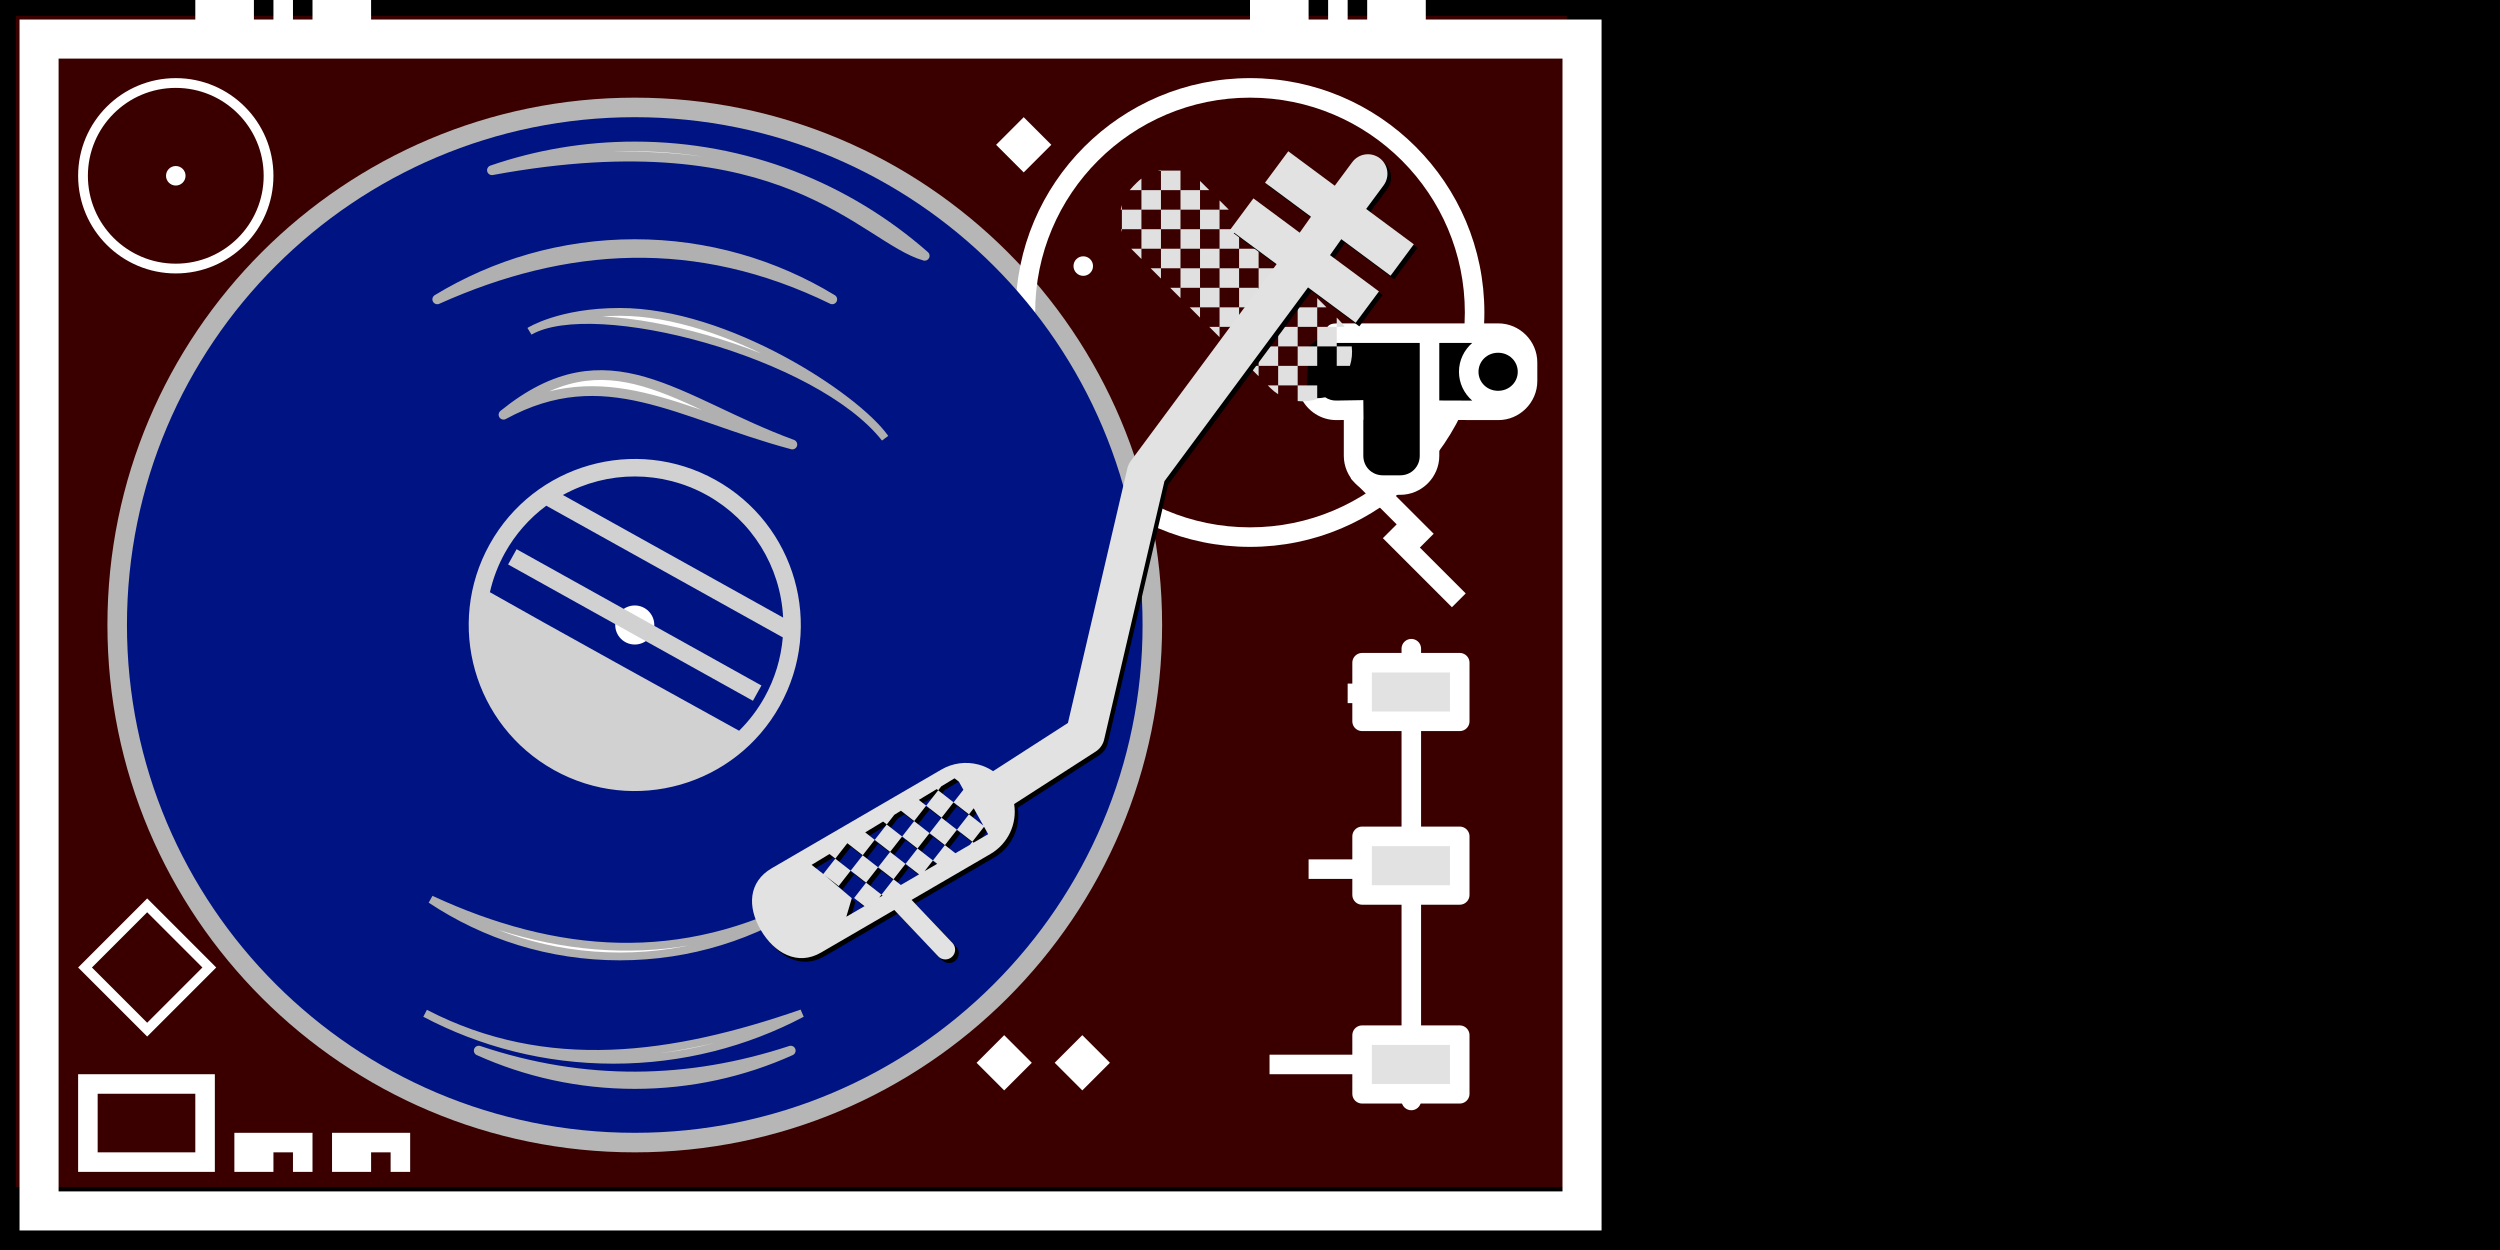
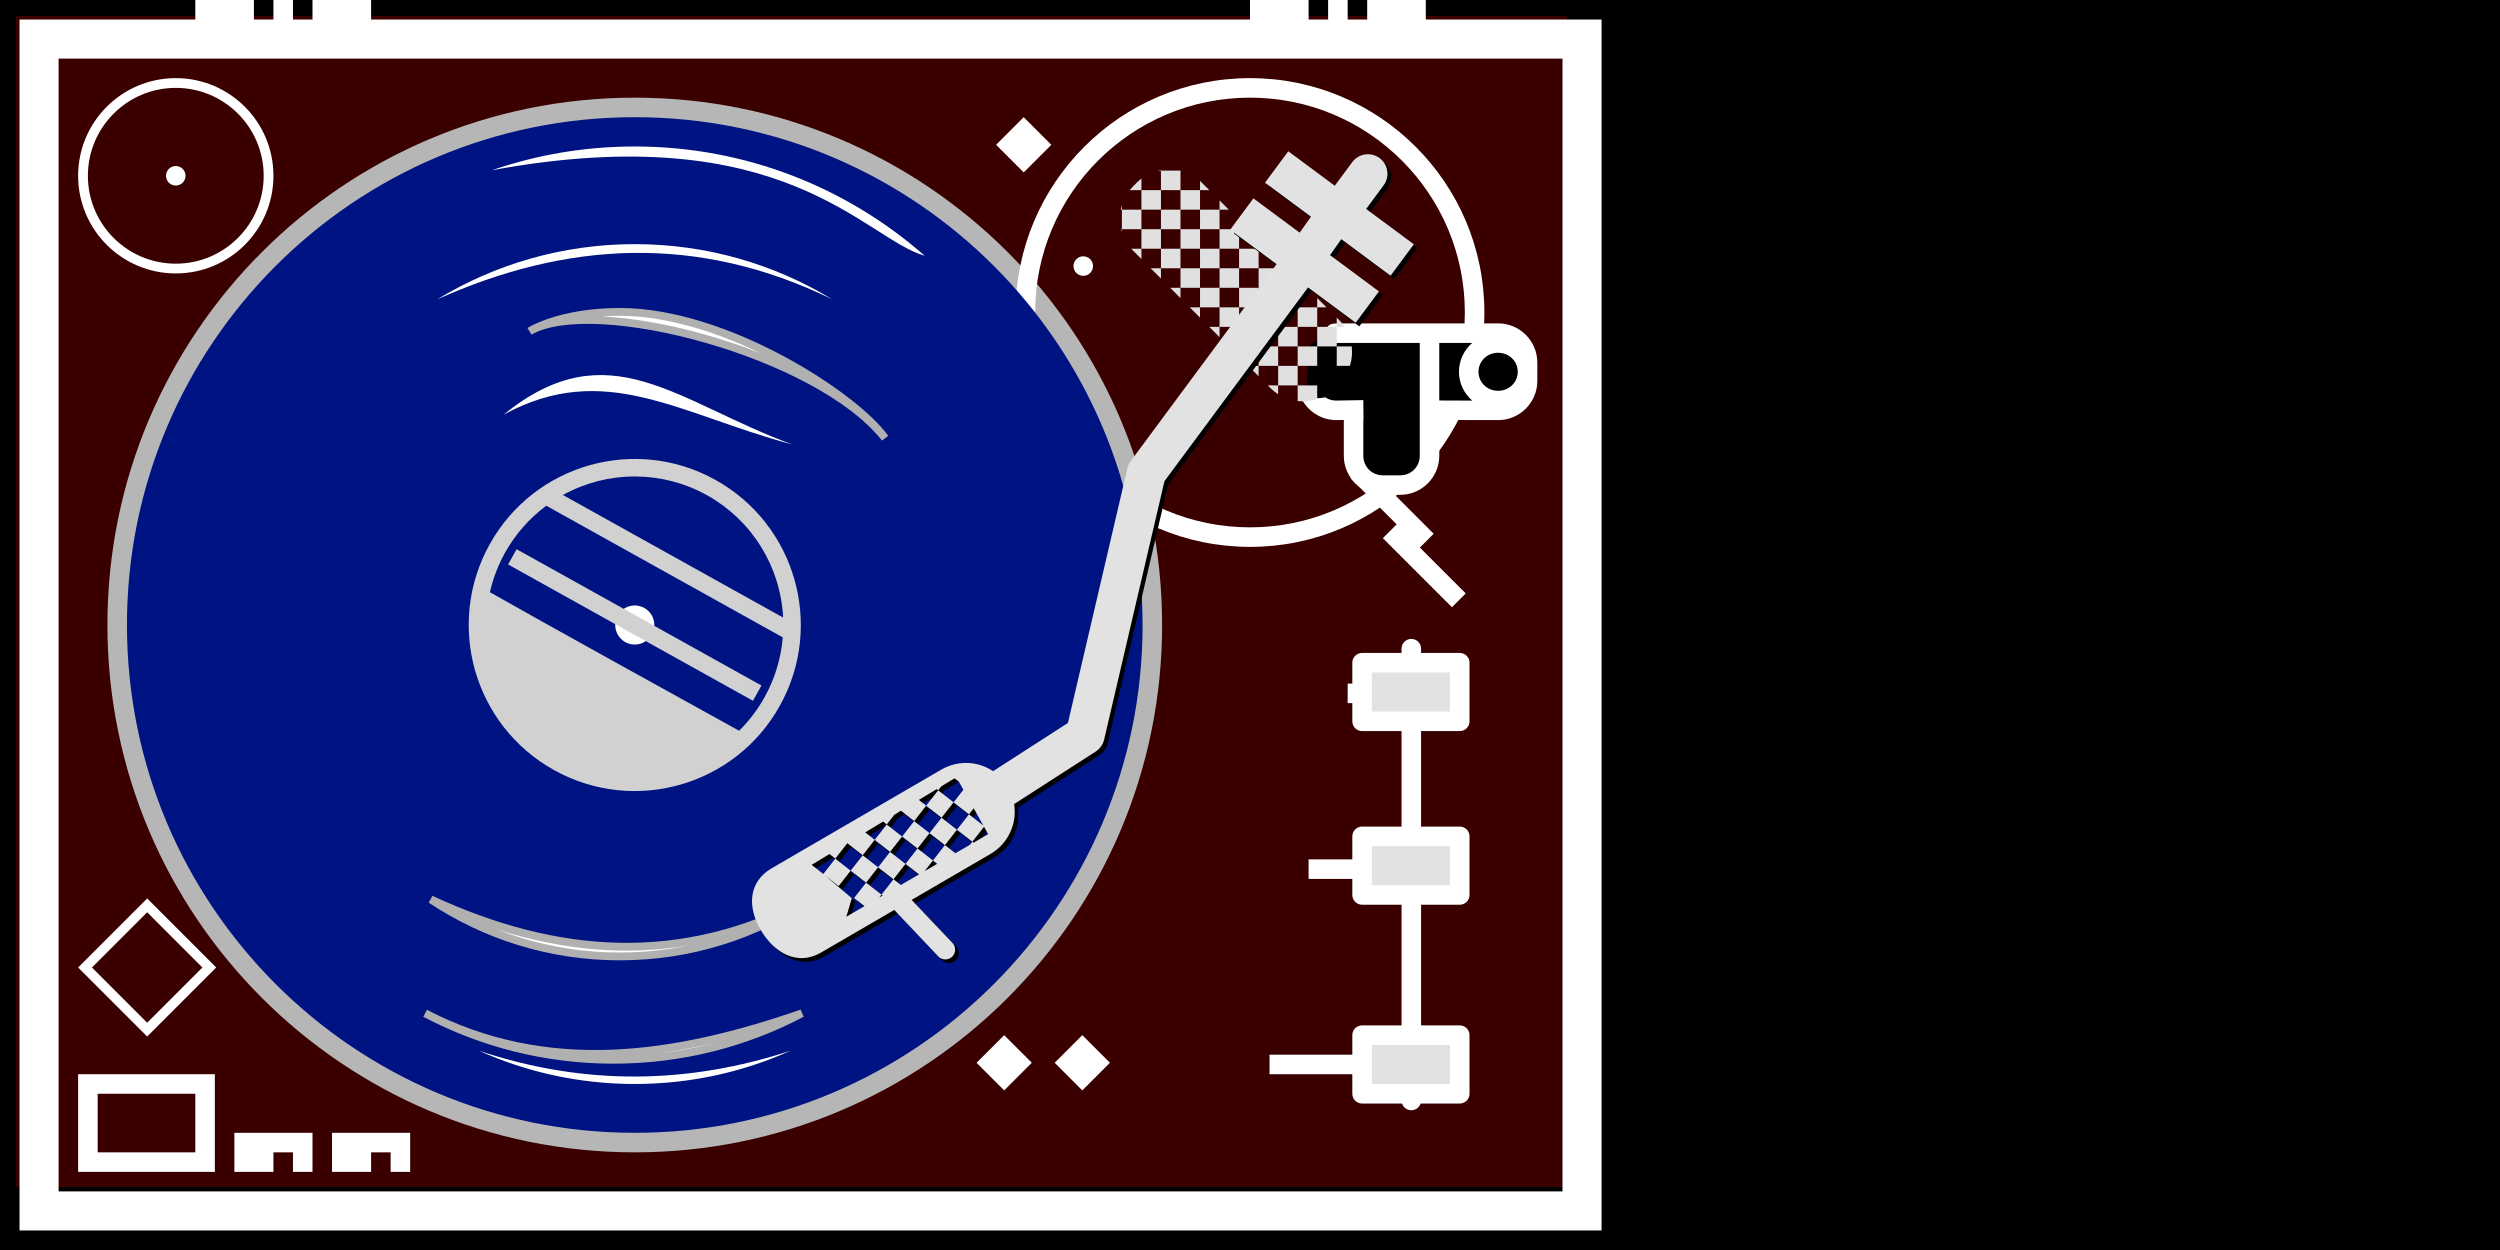
<svg xmlns="http://www.w3.org/2000/svg" version="1.1" id="svg1" width="128" height="64" viewBox="0 0 128 64" xml:space="preserve">
  <defs id="defs1" />
  <rect style="fill:#000000;fill-opacity:1;stroke-linecap:square" id="rect1" width="128" height="64" x="0" y="0" />
  <rect style="fill:#3a0000;fill-opacity:1;stroke-linecap:square" id="rect3" width="79.41" height="59.963" x="0.81" y="0.81" />
  <path id="rect2" style="fill:#ffffff;fill-opacity:1;stroke-linecap:round;stroke-linejoin:round;stroke-miterlimit:0" d="M 10,0 V 1 H 1 V 63 H 82 V 1 H 73 V 0 H 70 V 1 H 69 V 0 H 68 V 1 H 67 V 0 H 64 V 1 H 19 V 0 H 16 V 1 H 15 V 0 H 14 V 1 H 13 V 0 Z M 3,3 H 80 V 61 H 3 Z" />
  <path id="path10" style="fill:#ffffff;fill-opacity:1;stroke-linecap:round;stroke-linejoin:round;stroke-miterlimit:0" d="M 9,4 A 5,5 0 0 0 4,9 5,5 0 0 0 9,14 5,5 0 0 0 14,9 5,5 0 0 0 9,4 Z M 9,4.5 A 4.5,4.5 0 0 1 13.5,9 4.5,4.5 0 0 1 9,13.5 4.5,4.5 0 0 1 4.5,9 4.5,4.5 0 0 1 9,4.5 Z m 0,4 A 0.5,0.5 0 0 0 8.5,9 0.5,0.5 0 0 0 9,9.5 0.5,0.5 0 0 0 9.5,9 0.5,0.5 0 0 0 9,8.5 Z" />
  <path id="rect11" style="fill:#ffffff;fill-opacity:1;stroke-linecap:round;stroke-linejoin:round;stroke-miterlimit:0" d="m 4,55 v 5 h 7 v -5 z m 1,1 h 5 v 3 H 5 Z m 7,2 v 2 h 2 v -1 h 1 v 1 h 1 v -2 z m 5,0 v 2 h 2 v -1 h 1 v 1 h 1 v -2 z" />
  <path id="rect13" style="fill:#ffffff;fill-opacity:1;stroke-linecap:round;stroke-linejoin:round;stroke-miterlimit:0" d="m 69,35 v 1 h 1 v -1 z m -2,9 v 1 h 3 v -1 z m -2,10 v 1 h 5 v -1 z" />
  <rect style="fill:#ffffff;fill-opacity:1;stroke-width:1;stroke-linecap:round;stroke-linejoin:round;stroke-miterlimit:0" id="rect14" width="2" height="2" x="-3.116" y="73.832" transform="matrix(0.7070534,-0.7071602,0.7070534,0.7071602,0,0)" />
  <path id="rect15" style="fill:#ffffff;fill-opacity:1;stroke-linecap:round;stroke-linejoin:round;stroke-miterlimit:0" d="M 4,49.536 7.536,53.071 11.071,49.536 7.536,46 Z m 0.707,0 2.828,-2.828 2.828,2.828 -2.828,2.828 z" />
  <rect style="fill:#ffffff;fill-opacity:1;stroke-width:1;stroke-linecap:round;stroke-linejoin:round;stroke-miterlimit:0" id="rect16" width="2" height="2" x="-0.287" y="76.66" transform="matrix(0.7070534,-0.7071602,0.7070534,0.7071602,0,0)" />
  <rect style="fill:#ffffff;fill-opacity:1;stroke-width:1;stroke-linecap:round;stroke-linejoin:round;stroke-miterlimit:0" id="rect17" width="2" height="2" x="30.823" y="41.307" transform="matrix(0.7070534,-0.7071602,0.7070534,0.7071602,0,0)" />
  <circle style="fill:#b6b6b6;fill-opacity:1;stroke-linecap:round;stroke-linejoin:round;stroke-miterlimit:0" id="path19" cx="32.5" cy="32" r="27" />
  <path id="path20" style="fill:#ffffff;fill-opacity:1;stroke-linecap:round;stroke-linejoin:round;stroke-miterlimit:0" d="M 64,4 A 12,12 0 0 0 52,16 12,12 0 0 0 64,28 12,12 0 0 0 76,16 12,12 0 0 0 64,4 Z m 0,1 A 11,11 0 0 1 75,16 11,11 0 0 1 64,27 11,11 0 0 1 53,16 11,11 0 0 1 64,5 Z" />
  <circle style="fill:#001382;fill-opacity:1;stroke-linecap:round;stroke-linejoin:round;stroke-miterlimit:0" id="circle20" cx="32.5" cy="32" r="26" />
  <circle style="fill:#ffffff;fill-opacity:1;stroke-linecap:round;stroke-linejoin:round;stroke-miterlimit:0" id="path21" cx="32.5" cy="32" r="1" />
  <path id="animate-rotate-time-01" style="fill:#d1d1d1;fill-opacity:1;stroke-linecap:round;stroke-linejoin:round;stroke-miterlimit:0" transform="rotate({{seconds-angle}} 33.215 31.962)" d="M 36.635,24.573 A 8.5,8.5 0 0 0 25.073,27.865 8.5,8.5 0 0 0 28.365,39.427 8.5,8.5 0 0 0 39.927,36.135 8.5,8.5 0 0 0 36.635,24.573 Z m -0.435,0.782 a 7.605,7.605 0 0 1 3.896,6.265 L 28.821,25.344 a 7.605,7.605 0 0 1 7.378,0.011 z m -8.232,0.537 12.111,6.743 a 7.605,7.605 0 0 1 -0.934,3.064 7.605,7.605 0 0 1 -1.303,1.715 C 35.466,36.103 27.667,31.794 25.083,30.321 a 7.605,7.605 0 0 1 0.773,-2.02 7.605,7.605 0 0 1 2.113,-2.408 z m -1.518,2.227 -0.435,0.782 12.535,6.979 0.435,-0.782 z" />
  <g id="g28">
    <path id="path24" style="fill:#ffffff;fill-opacity:1;stroke-linecap:round;stroke-linejoin:round;stroke-miterlimit:0" d="m 73.404,27.328 -0.707,0.707 2.348,2.348 -0.707,0.707 -3.536,-3.536 0.707,-0.707 -2.348,-2.348 0.707,-0.707 z" />
    <path style="fill:#000000;fill-opacity:1;stroke:none;stroke-linecap:round;stroke-linejoin:round;stroke-miterlimit:0;stroke-opacity:1" d="m 66.901,19.752 0.121,-2.048 0.743,-0.531 8.829,0.137 1.047,0.546 0.41,0.667 -0.076,1.183 -0.834,0.834 -3.853,0.41 -0.091,2.549 -0.258,0.759 -0.956,0.592 -1.76,-0.137 -0.819,-1.032 v -2.306 l -0.015,-0.455 h -1.578 z" id="path28" />
    <path id="rect25" style="baseline-shift:baseline;display:inline;overflow:visible;opacity:1;vector-effect:none;fill:#ffffff;stroke-linecap:round;stroke-linejoin:round;stroke-miterlimit:0;enable-background:accumulate;stop-color:#000000;stop-opacity:1;fill-opacity:1" d="m 68.42,16.559 c -0.914,0 -0.366,1 0,1 h 4.271 v 5.777 c 0,0.563 -0.437,1 -1,1 h -0.889 c -0.563,0 -1,-0.437 -1,-1 v -1.85 h 0.01 l -0.01,-1 -1.383,0.023 c -0.213,0.004 -0.408,-0.059 -0.568,-0.168 -0.133,0.03 -0.273,0.047 -0.418,0.047 H 66.625 c 0.327,0.662 1.01,1.121 1.795,1.121 l 0.383,-0.006 v 1.832 c 0,1.099 0.901,2 2,2 h 0.889 c 1.099,0 2,-0.901 2,-2 v -1.832 l 3.018,0.006 c 1.099,0.002 2,-0.901 2,-2 v -0.475 -0.477 c 0,-1.099 -0.901,-2 -2,-2 z m 5.271,1 h 1.686 c -0.414,0.362 -0.678,0.889 -0.678,1.477 0,0.587 0.264,1.113 0.678,1.475 l -1.686,-0.006 z m 3.012,0.502 c 0.567,0 1.006,0.437 1.006,0.975 0,0.538 -0.439,0.973 -1.006,0.973 -0.567,0 -1.004,-0.435 -1.004,-0.973 0,-0.538 0.437,-0.975 1.004,-0.975 z" />
  </g>
  <path id="rect26" style="baseline-shift:baseline;display:inline;overflow:visible;opacity:1;vector-effect:none;fill:#e0e0e0;stroke-linecap:round;stroke-linejoin:round;stroke-miterlimit:0;enable-background:accumulate;stop-color:#000000;stop-opacity:1;fill-opacity:1" d="m 59.441,8.699 c -0.055,0.01 -0.11,0.021 -0.164,0.035 h 0.164 z m 0,0.035 v 1 h 1 v -1 z m 1,0 h 0.016 c -0.005,-0.001 -0.01,-0.003 -0.016,-0.004 z m 0,1 v 1 h 1 V 9.734 Z m 1,0 h 0.473 L 61.521,9.342 c -0.026,-0.026 -0.053,-0.051 -0.08,-0.076 z m 0,1 v 1 h 1 v -1 z m 1,0 h 0.473 l -0.473,-0.473 z m 0,1 v 1 h 1 v -1 z m 1,0 h 0.473 l -0.473,-0.473 z m 0,1 v 1 h 1 v -1 z m 1,0 h 0.473 l -0.473,-0.473 z m 0,1 v 1 h 1 v -1 z m 1,0 h 0.473 l -0.473,-0.473 z m 0,1 v 1 h 1 v -1 z m 1,0 h 0.473 l -0.473,-0.473 z m 0,1 v 1 h 1 v -1 z m 1,0 h 0.473 l -0.473,-0.473 z m 0,1 v 1 h 1 v -1 z m 1,0 h 0.404 c -0.086,-0.131 -0.186,-0.254 -0.301,-0.369 l -0.104,-0.104 z m 0,1 v 1 h 0.674 c 0.103,-0.323 0.134,-0.665 0.094,-1 z m -1,0 h -1 v 1 h 1 z m 0,1 C 0,0 0,0 67.441,18.734 Z m 0,1 h -1 v 0.801 c 0.335,0.036 0.677,5.4e-5 1,-0.107 z m -1,0 v -1 h -1 v 1 z m -1,0 h -0.529 l 0.131,0.131 c 0.123,0.123 0.257,0.231 0.398,0.32 z m 0,-1 v -1 h -1 v 1 z m -1,0 h -0.529 l 0.529,0.529 z m 0,-1 v -1 h -1 v 1 z m -1,0 h -0.529 l 0.529,0.529 z m 0,-1 v -1 h -1 v 1 z m -1,0 h -0.529 l 0.529,0.529 z m 0,-1 v -1 h -1 v 1 z m -1,0 h -0.529 l 0.529,0.529 z m 0,-1 v -1 h -1 v 1 z m -1,0 h -0.529 l 0.529,0.529 z m 0,-1 v -1 h -1 v 1 z m -1,0 h -0.529 l 0.529,0.529 z m 0,-1 v -1 h -1 v 1 z m -1,0 h -0.523 c 0.033,0.037 0.068,0.074 0.104,0.109 l 0.42,0.42 z m 0,-1 v -1 h -1 v 1 z m -1,0 h -0.039 c 0.012,0.049 0.024,0.097 0.039,0.145 z m 0,-1 V 10.498 c -0.024,0.078 -0.045,0.156 -0.061,0.236 z m 1,0 h 1 V 9.734 h -1 z m 0,-1 V 9.143 c -0.079,0.061 -0.156,0.127 -0.229,0.199 l -0.193,0.193 c -0.064,0.064 -0.123,0.13 -0.178,0.199 z m 1,1 v 1 h 1 v -1 z m 1,1 v 1 h 1 v -1 z m 1,1 v 1 h 1 v -1 z m 1,1 v 1 h 1 v -1 z m 1,1 v 1 h 1 v -1 z m 1,1 v 1 h 1 v -1 z m 1,1 v 1 h 1 v -1 z" />
  <circle style="fill:#ffffff;fill-opacity:1;stroke:none;stroke-linecap:round;stroke-linejoin:round;stroke-miterlimit:0;stroke-opacity:1" id="path29" cx="55.463" cy="13.623" r="0.5" />
  <circle style="fill:#ffffff;fill-opacity:1;stroke:none;stroke-linecap:round;stroke-linejoin:round;stroke-miterlimit:0;stroke-opacity:1" id="circle29" cx="64.565" cy="15.565" r="0.5" />
  <path id="blink-01" style="fill:#ffffff;stroke:#b0b0b0;stroke-opacity:1;stroke-width:0.4;stroke-dasharray:none" d="m 31.735,15.969 c -3.074,0 -4.623,0.991 -4.623,0.991 3.288,-1.903 14.791,1.136 18.203,5.473 C 43.818,20.316 37.212,15.969 31.735,15.969 Z m -9.676,30.08 c 2.772,1.844 6.099,2.92 9.676,2.92 3.577,0 6.905,-1.076 9.678,-2.92 -6.514,3.493 -12.955,2.962 -19.354,0 z m -0.293,5.832 c 2.873,1.517 6.157,2.379 9.645,2.379 3.487,0 6.774,-0.862 9.646,-2.379 -6.573,2.28 -13.062,3.225 -19.291,0 z" />
  <g id="progress-arc" transform="rotate({{progress-arc}}, 64.79565,15.56821)">
    <path id="path760" style="fill:#000000;fill-opacity:1;stroke:none;stroke-linecap:round;stroke-linejoin:round;stroke-miterlimit:0;stroke-opacity:1" d="M 70.819,8.279 C 70.376,7.951 69.75,8.044 69.421,8.486 l -0.896,1.208 -2.38,-1.764 -1.191,1.608 2.353,1.743 -0.578,0.817 -2.37,-1.756 -1.19,1.606 2.378,1.762 -7.47,10.083 c -0.081,0.11 -0.139,0.235 -0.17,0.367 l -3.044,13.04 -3.833,2.469 c -0.23,-0.154 -0.483,-0.269 -0.75,-0.34 -0.641,-0.169 -1.323,-0.076 -1.896,0.257 l -8.683,5.051 c -1.193,0.695 -1.264,1.965 -0.569,3.158 0.694,1.193 1.891,1.858 3.084,1.164 l 3.755,-2.185 2.254,2.379 c 0.19,0.2 0.506,0.208 0.706,0.019 0.201,-0.19 0.21,-0.507 0.02,-0.708 l -2.092,-2.205 4.038,-2.351 c 0.893,-0.519 1.375,-1.535 1.212,-2.555 l 4.176,-2.689 c 0.218,-0.141 0.373,-0.361 0.432,-0.614 l 3.089,-13.231 7.349,-9.918 2.441,1.809 1.191,-1.605 -2.505,-1.857 0.578,-0.817 2.522,1.87 1.191,-1.608 -2.441,-1.809 0.893,-1.208 c 0.329,-0.443 0.236,-1.069 -0.207,-1.398 z m -21.761,31.756 0.223,0.174 0.229,0.412 -0.502,0.644 0.788,0.615 0.243,-0.311 0.493,0.885 -0.736,-0.575 -0.615,0.788 0.788,0.615 0.599,-0.767 0.211,0.38 -0.748,0.434 -0.062,-0.048 -0.121,0.155 -0.748,0.434 -0.534,-0.417 -0.615,0.788 0.219,0.171 -0.645,0.376 0.427,-0.547 -0.788,-0.615 -0.615,0.788 0.691,0.54 -0.931,0.542 -0.376,-0.293 -0.615,0.788 0.06,0.047 -0.177,0.102 0.117,-0.149 -0.788,-0.615 -0.615,0.788 0.533,0.416 -0.931,0.542 0.281,-0.949 -1.459,-1.239 -0.599,-0.468 0.914,-0.555 0.3,0.234 0.615,-0.788 0.788,0.615 0.615,-0.788 -0.488,-0.381 0.916,-0.554 0.188,0.147 0.386,-0.494 0.34,-0.208 0.677,0.529 0.615,-0.788 -0.377,-0.294 0.916,-0.554 0.077,0.06 0.157,-0.202 z m -0.839,0.614 -0.615,0.788 0.788,0.615 0.615,-0.788 z m 0.173,1.404 -0.615,0.788 0.788,0.615 0.615,-0.788 z m -0.615,0.788 -0.788,-0.615 -0.615,0.788 0.788,0.615 z m -1.404,0.173 -0.788,-0.615 -0.615,0.788 0.788,0.615 z m -0.615,0.788 -0.615,0.788 0.788,0.615 0.615,-0.788 z m -0.615,0.788 -0.788,-0.615 -0.615,0.788 0.788,0.615 z m -1.404,0.173 -0.788,-0.615 -0.615,0.788 0.788,0.615 z m -0.615,0.788 0.788,0.615 z" />
    <path id="rect751" style="fill:#e2e2e2;fill-opacity:1;stroke:none;stroke-linecap:round;stroke-linejoin:round;stroke-miterlimit:0;stroke-opacity:1" d="M 70.634,8.094 C 70.191,7.766 69.565,7.858 69.236,8.301 l -0.896,1.208 -2.38,-1.764 -1.191,1.608 2.353,1.743 -0.578,0.817 -2.37,-1.756 -1.19,1.606 2.378,1.762 -7.47,10.083 c -0.081,0.11 -0.139,0.235 -0.17,0.367 l -3.044,13.04 -3.833,2.469 c -0.23,-0.154 -0.483,-0.269 -0.75,-0.34 -0.641,-0.169 -1.323,-0.076 -1.896,0.257 l -8.683,5.051 c -1.193,0.695 -1.264,1.965 -0.569,3.158 0.694,1.193 1.891,1.858 3.084,1.164 l 3.755,-2.185 2.254,2.379 c 0.19,0.2 0.506,0.208 0.706,0.019 0.201,-0.19 0.21,-0.507 0.02,-0.708 l -2.092,-2.205 4.038,-2.351 c 0.893,-0.519 1.375,-1.535 1.212,-2.555 l 4.176,-2.689 c 0.218,-0.141 0.373,-0.361 0.432,-0.614 l 3.089,-13.231 7.349,-9.918 2.441,1.809 1.191,-1.605 -2.505,-1.857 0.578,-0.817 2.522,1.87 1.191,-1.608 -2.441,-1.809 0.893,-1.208 c 0.329,-0.443 0.236,-1.069 -0.207,-1.398 z m -21.761,31.756 0.223,0.174 0.229,0.412 -0.502,0.644 0.788,0.615 0.243,-0.311 0.493,0.885 -0.736,-0.575 -0.615,0.788 0.788,0.615 0.599,-0.767 0.211,0.38 -0.748,0.434 -0.062,-0.048 -0.121,0.155 -0.748,0.434 -0.534,-0.417 -0.615,0.788 0.219,0.171 -0.645,0.376 0.427,-0.547 -0.788,-0.615 -0.615,0.788 0.691,0.54 -0.931,0.542 -0.376,-0.293 -0.615,0.788 0.06,0.047 -0.177,0.102 0.117,-0.149 -0.788,-0.615 -0.615,0.788 0.533,0.416 -0.931,0.542 0.281,-0.949 -1.459,-1.239 -0.599,-0.468 0.914,-0.555 0.3,0.234 0.615,-0.788 0.788,0.615 0.615,-0.788 -0.488,-0.381 0.916,-0.554 0.188,0.147 0.386,-0.494 0.34,-0.208 0.677,0.529 0.615,-0.788 -0.377,-0.294 0.916,-0.554 0.077,0.06 0.157,-0.202 z m -0.839,0.614 -0.615,0.788 0.788,0.615 0.615,-0.788 z m 0.173,1.404 -0.615,0.788 0.788,0.615 0.615,-0.788 z m -0.615,0.788 -0.788,-0.615 -0.615,0.788 0.788,0.615 z m -1.404,0.173 -0.788,-0.615 -0.615,0.788 0.788,0.615 z m -0.615,0.788 -0.615,0.788 0.788,0.615 0.615,-0.788 z m -0.615,0.788 -0.788,-0.615 -0.615,0.788 0.788,0.615 z m -1.404,0.173 -0.788,-0.615 -0.615,0.788 0.788,0.615 z m -0.615,0.788 0.788,0.615 z" />
  </g>
  <path style="fill:#ff0000;fill-opacity:1;stroke:#ffffff;stroke-width:1;stroke-linecap:round;stroke-linejoin:round;stroke-miterlimit:0;stroke-dasharray:none;stroke-opacity:1" d="M 72.259,56.344 V 33.213" id="path759" />
  <rect style="fill:#e2e2e2;stroke:#ffffff;stroke-width:1;stroke-linecap:round;stroke-linejoin:round;stroke-miterlimit:0;stroke-dasharray:none;fill-opacity:1" id="level-03-mutex" width="5" height="3" x="69.739" y="33.931" />
  <rect style="fill:#e2e2e2;stroke:#ffffff;stroke-width:1;stroke-linecap:round;stroke-linejoin:round;stroke-miterlimit:0;stroke-dasharray:none;fill-opacity:1" id="level-02-mutex" width="5" height="3" x="69.739" y="42.821" />
  <rect style="fill:#e2e2e2;stroke:#ffffff;stroke-width:1;stroke-linecap:round;stroke-linejoin:round;stroke-miterlimit:0;stroke-dasharray:none;fill-opacity:1" id="level-01-mutex" width="5" height="3" x="69.739" y="53.001" />
-   <path id="ripple-even" transform="rotate({{ripple-even}} 33.215 31.962)" style="fill:#ffffff;stroke:#b0b0b0;stroke-width:0.5;stroke-linecap:round;stroke-linejoin:round;stroke-miterlimit:0;fill-opacity:1;stroke-opacity:1" d="m 32.499,7.5 c -2.559,0 -5.018,0.427 -7.311,1.215 14.961,-2.76 19.049,3.492 22.156,4.381 C 43.382,9.613 38.185,7.5 32.499,7.5 Z m 8.069,15.258 c -5.921,-2.167 -9.402,-5.896 -14.788,-1.525 5.185,-2.821 8.969,-0.03 14.788,1.525 z" />
-   <path id="ripple-odd" transform="rotate({{ripple-odd}} 33.215 31.962)" style="fill:#ffffff;fill-opacity:{{ripple-odd}};stroke:#b0b0b0;stroke-width:0.5;stroke-linecap:round;stroke-linejoin:round;stroke-miterlimit:0;stroke-opacity:{{ripple-even}}" d="m 32.499,12.5 c -3.701,0 -7.162,1.033 -10.111,2.826 6.56,-2.942 13.273,-3.393 20.223,0 C 39.661,13.533 36.2,12.5 32.499,12.5 Z m -7.986,41.293 c 2.438,1.097 5.142,1.707 7.986,1.707 2.845,0 5.549,-0.61 7.986,-1.707 -5.229,1.718 -10.547,1.817 -15.973,0 z" />
+   <path id="ripple-even" transform="rotate({{ripple-even}} 33.215 31.962)" style="fill:#ffffff;fill-opacity:{{ripple-even}}" d="m 32.499,7.5 c -2.559,0 -5.018,0.427 -7.311,1.215 14.961,-2.76 19.049,3.492 22.156,4.381 C 43.382,9.613 38.185,7.5 32.499,7.5 Z m 8.069,15.258 c -5.921,-2.167 -9.402,-5.896 -14.788,-1.525 5.185,-2.821 8.969,-0.03 14.788,1.525 z" />
+   <path id="ripple-odd" transform="rotate({{ripple-odd}} 33.215 31.962)" style="fill:#ffffff;fill-opacity:{{ripple-odd}}" d="m 32.499,12.5 c -3.701,0 -7.162,1.033 -10.111,2.826 6.56,-2.942 13.273,-3.393 20.223,0 C 39.661,13.533 36.2,12.5 32.499,12.5 Z m -7.986,41.293 c 2.438,1.097 5.142,1.707 7.986,1.707 2.845,0 5.549,-0.61 7.986,-1.707 -5.229,1.718 -10.547,1.817 -15.973,0 z" />
</svg>
